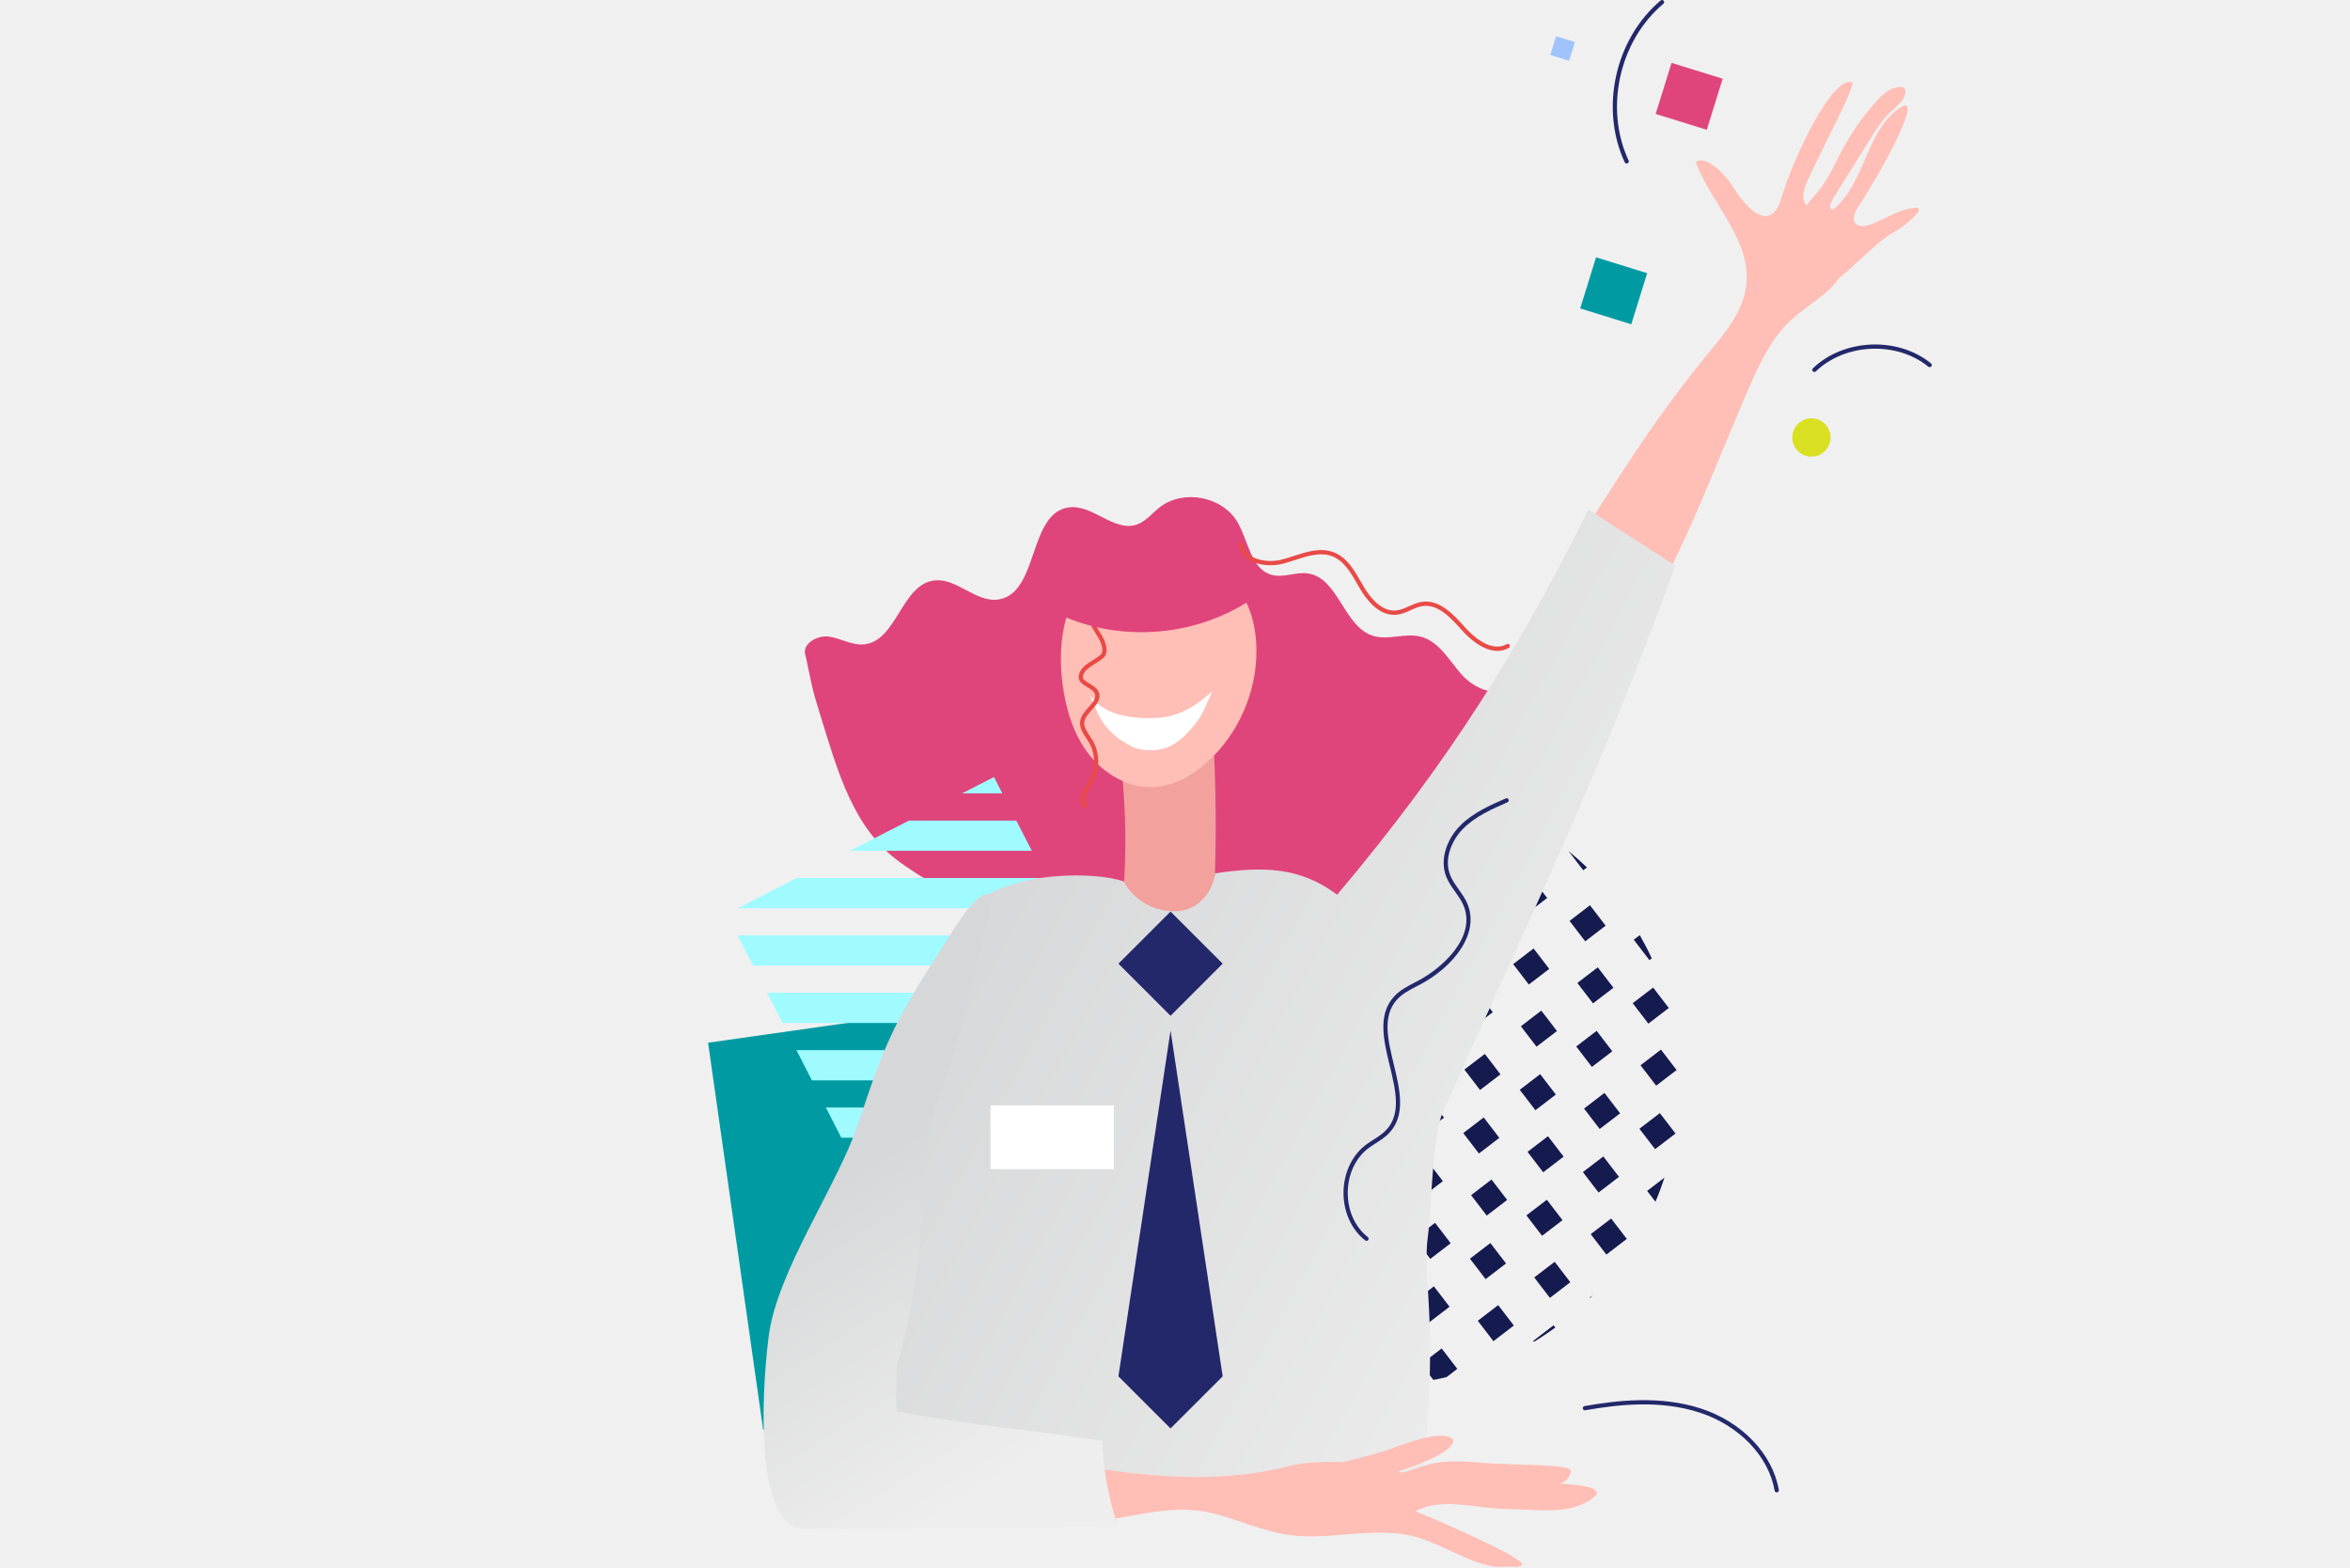
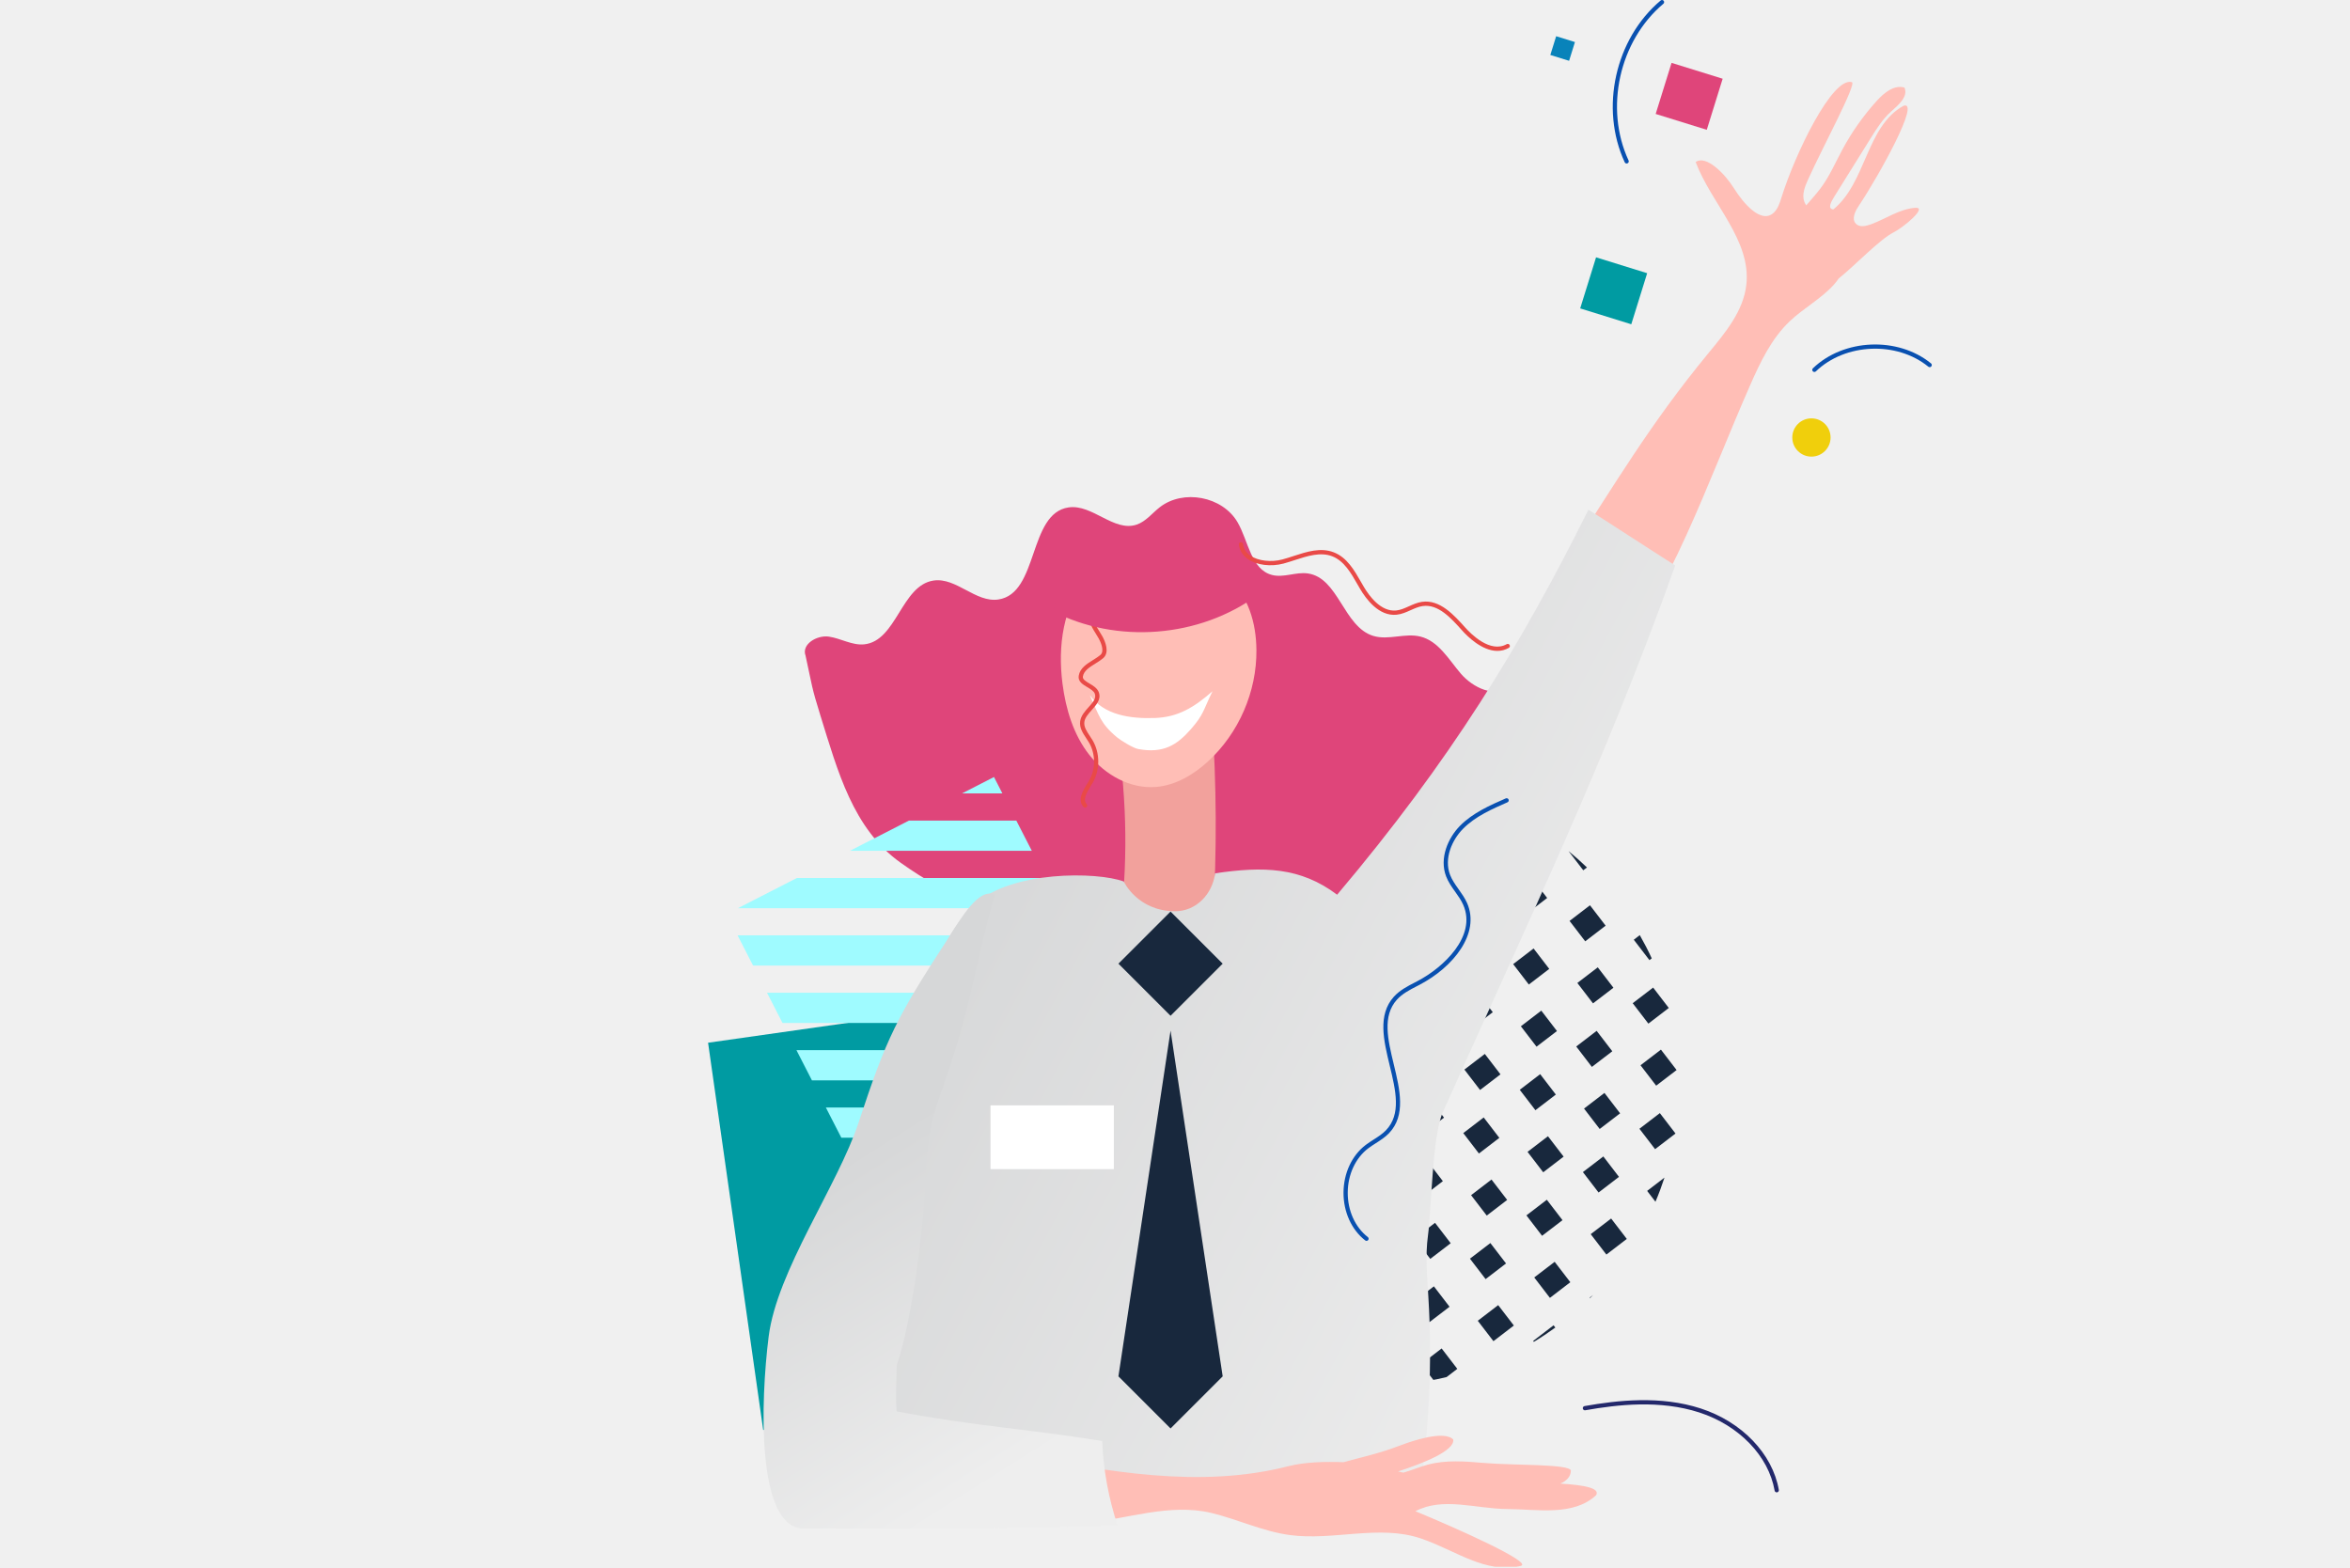
<svg xmlns="http://www.w3.org/2000/svg" width="916" height="611" viewBox="0 0 916 611" fill="none">
  <g clip-path="url(#clip0)">
-     <path d="M653.091 441.805L653.038 441.736C653.031 441.78 653.021 441.82 653.015 441.861L653.091 441.805Z" fill="#151A4F" />
-     <path d="M619.757 505.96C620.163 505.558 620.565 505.155 620.966 504.749L619.621 505.781L619.757 505.96Z" fill="#151A4F" />
-     <path d="M597.606 522.657L597.877 523.008C600.758 521.271 603.538 519.4 606.239 517.437L605.563 516.557L597.606 522.657Z" fill="#151A4F" />
-     <path d="M645.277 468.403C646.587 465.328 647.748 462.183 648.793 458.992L642.033 464.175L645.277 468.403Z" fill="#151A4F" />
-     <path d="M620.04 481.035L626.143 488.988L634.102 482.891L627.999 474.937L620.04 481.035Z" fill="#151A4F" />
-     <path d="M598.028 497.91L604.132 505.864L612.091 499.766L605.987 491.813L598.028 497.91Z" fill="#151A4F" />
-     <path d="M576.017 514.789L582.12 522.743L590.079 516.645L583.976 508.692L576.017 514.789Z" fill="#151A4F" />
-     <path d="M563.857 536.741L568.037 533.536L561.934 525.584L553.978 531.683L558.693 537.827C559.103 537.75 559.51 537.697 559.921 537.619C561.246 537.358 562.55 537.043 563.857 536.741Z" fill="#151A4F" />
-     <path d="M639.029 439.953L645.132 447.906L653.013 441.864C653.019 441.823 653.03 441.78 653.036 441.739L646.987 433.856L639.029 439.953Z" fill="#151A4F" />
-     <path d="M631.057 458.7L624.954 450.746L616.995 456.844L623.098 464.797L631.057 458.7Z" fill="#151A4F" />
-     <path d="M609.04 475.575L602.937 467.622L594.978 473.719L601.081 481.673L609.04 475.575Z" fill="#151A4F" />
-     <path d="M587.028 492.452L580.924 484.499L572.965 490.596L579.069 498.55L587.028 492.452Z" fill="#151A4F" />
-     <path d="M565.014 509.327L558.91 501.373L550.951 507.471L557.054 515.424L565.014 509.327Z" fill="#151A4F" />
-     <path d="M639.451 415.206L645.555 423.159L653.514 417.062L647.41 409.108L639.451 415.206Z" fill="#151A4F" />
-     <path d="M617.434 432.083L623.538 440.037L631.497 433.939L625.394 425.986L617.434 432.083Z" fill="#151A4F" />
-     <path d="M595.416 448.96L601.52 456.913L609.479 450.816L603.375 442.862L595.416 448.96Z" fill="#151A4F" />
-     <path d="M573.407 465.837L579.511 473.791L587.47 467.693L581.366 459.74L573.407 465.837Z" fill="#151A4F" />
-     <path d="M551.4 482.715L557.503 490.669L565.462 484.571L559.359 476.618L551.4 482.715Z" fill="#151A4F" />
-     <path d="M529.385 499.593L535.489 507.547L543.448 501.449L537.344 493.496L529.385 499.593Z" fill="#151A4F" />
-     <path d="M650.471 392.874L644.367 384.921L636.408 391.018L642.512 398.972L650.471 392.874Z" fill="#151A4F" />
-     <path d="M628.455 409.747L622.351 401.794L614.392 407.891L620.496 415.845L628.455 409.747Z" fill="#151A4F" />
-     <path d="M606.443 426.624L600.34 418.671L592.381 424.768L598.484 432.721L606.443 426.624Z" fill="#151A4F" />
-     <path d="M584.425 443.498L578.322 435.544L570.363 441.642L576.466 449.595L584.425 443.498Z" fill="#151A4F" />
-     <path d="M562.41 460.376L556.306 452.422L548.347 458.52L554.451 466.473L562.41 460.376Z" fill="#151A4F" />
-     <path d="M540.397 477.251L534.294 469.298L526.335 475.395L532.438 483.348L540.397 477.251Z" fill="#151A4F" />
-     <path d="M642.932 374.225L643.828 373.538C642.402 370.434 640.841 367.417 639.163 364.481L636.826 366.273L642.932 374.225Z" fill="#151A4F" />
-     <path d="M614.831 383.13L620.935 391.083L628.894 384.986L622.79 377.032L614.831 383.13Z" fill="#151A4F" />
-     <path d="M592.817 400.007L598.92 407.961L606.879 401.863L600.776 393.91L592.817 400.007Z" fill="#151A4F" />
-     <path d="M570.804 416.887L576.908 424.84L584.867 418.743L578.763 410.789L570.804 416.887Z" fill="#151A4F" />
-     <path d="M548.791 433.764L554.895 441.718L562.854 435.62L556.75 427.667L548.791 433.764Z" fill="#151A4F" />
-     <path d="M526.779 450.64L532.883 458.594L540.842 452.496L534.738 444.543L526.779 450.64Z" fill="#151A4F" />
-     <path d="M504.766 467.518L510.87 475.472L518.829 469.374L512.725 461.421L504.766 467.518Z" fill="#151A4F" />
-     <path d="M625.856 360.796L619.752 352.843L611.793 358.94L617.897 366.894L625.856 360.796Z" fill="#151A4F" />
-     <path d="M589.813 375.784L595.917 383.737L603.876 377.64L597.772 369.686L589.813 375.784Z" fill="#151A4F" />
-     <path d="M567.803 392.664L573.907 400.617L581.866 394.52L575.762 386.567L567.803 392.664Z" fill="#151A4F" />
-     <path d="M559.809 411.421L553.705 403.468L545.746 409.565L551.85 417.518L559.809 411.421Z" fill="#151A4F" />
-     <path d="M537.796 428.299L531.693 420.346L523.734 426.443L529.837 434.397L537.796 428.299Z" fill="#151A4F" />
-     <path d="M515.78 445.173L509.677 437.219L501.718 443.317L507.821 451.27L515.78 445.173Z" fill="#151A4F" />
-     <path d="M618.58 338.106C616.264 335.883 613.876 333.745 611.39 331.722L617.135 339.209L618.58 338.106Z" fill="#151A4F" />
-     <path d="M603.062 350.005L596.958 342.052L588.999 348.149L595.103 356.103L603.062 350.005Z" fill="#151A4F" />
-     <path d="M567.022 364.997L573.125 372.95L581.084 366.853L574.981 358.899L567.022 364.997Z" fill="#151A4F" />
-     <path d="M559.036 383.756L552.933 375.803L544.974 381.901L551.077 389.854L559.036 383.756Z" fill="#151A4F" />
-     <path d="M537.022 400.633L530.919 392.68L522.96 398.777L529.063 406.73L537.022 400.633Z" fill="#151A4F" />
-     <path d="M515.009 417.507L508.906 409.554L500.946 415.651L507.05 423.605L515.009 417.507Z" fill="#151A4F" />
-     <path d="M478.971 432.507L485.074 440.46L493.033 434.363L486.93 426.41L478.971 432.507Z" fill="#151A4F" />
-     <path d="M592.121 331.864L600.077 325.765L596.941 321.679C595.42 320.781 593.88 319.912 592.319 319.082L586.019 323.914L592.121 331.864Z" fill="#151A4F" />
-     <path d="M578.049 342.656L571.945 334.703L563.986 340.8L570.09 348.754L578.049 342.656Z" fill="#151A4F" />
-     <path d="M556.034 359.532L549.93 351.579L541.971 357.676L548.075 365.63L556.034 359.532Z" fill="#151A4F" />
-     <path d="M534.02 376.409L527.916 368.455L519.957 374.553L526.061 382.506L534.02 376.409Z" fill="#151A4F" />
-     <path d="M512.005 393.284L505.902 385.331L497.943 391.428L504.046 399.382L512.005 393.284Z" fill="#151A4F" />
-     <path d="M489.99 410.159L483.887 402.206L475.928 408.303L482.031 416.257L489.99 410.159Z" fill="#151A4F" />
-     <path d="M570.508 324.013L578.464 317.914L573.137 310.973C572.642 310.814 572.151 310.653 571.653 310.502L564.403 316.059L570.508 324.013Z" fill="#151A4F" />
-     <path d="M556.436 334.806L550.332 326.853L542.373 332.95L548.477 340.903L556.436 334.806Z" fill="#151A4F" />
-     <path d="M520.393 349.8L526.497 357.753L534.456 351.656L528.352 343.703L520.393 349.8Z" fill="#151A4F" />
-     <path d="M498.379 366.676L504.482 374.63L512.441 368.532L506.338 360.579L498.379 366.676Z" fill="#151A4F" />
-     <path d="M476.369 383.557L482.472 391.51L490.431 385.413L484.328 377.459L476.369 383.557Z" fill="#151A4F" />
-     <path d="M454.353 400.434L460.457 408.387L468.416 402.29L462.312 394.337L454.353 400.434Z" fill="#151A4F" />
-     <path d="M545.489 316.666L553.445 310.566L549.962 306.028C547.835 305.798 545.693 305.642 543.542 305.527L539.384 308.715L545.489 316.666Z" fill="#151A4F" />
-     <path d="M531.42 327.455L525.317 319.502L517.358 325.599L523.461 333.553L531.42 327.455Z" fill="#151A4F" />
-     <path d="M509.404 344.332L503.3 336.379L495.341 342.476L501.445 350.429L509.404 344.332Z" fill="#151A4F" />
-     <path d="M487.391 361.207L481.288 353.253L473.329 359.351L479.432 367.304L487.391 361.207Z" fill="#151A4F" />
-     <path d="M465.376 378.081L459.272 370.128L451.313 376.225L457.417 384.179L465.376 378.081Z" fill="#151A4F" />
-     <path d="M527.848 305.772C525.909 305.93 523.968 306.141 522.024 306.398L523.879 308.816L527.848 305.772Z" fill="#151A4F" />
-     <path d="M509.805 319.605L503.702 311.651L495.743 317.749L501.846 325.702L509.805 319.605Z" fill="#151A4F" />
-     <path d="M487.792 336.479L481.689 328.526L473.73 334.623L479.833 342.577L487.792 336.479Z" fill="#151A4F" />
-     <path d="M465.776 353.354L459.672 345.401L451.713 351.498L457.817 359.452L465.776 353.354Z" fill="#151A4F" />
-     <path d="M443.778 370.221L437.674 362.268L436.047 363.514C434.576 366.031 433.188 368.595 431.904 371.217L435.819 376.321L443.778 370.221Z" fill="#151A4F" />
+     <path d="M653.091 441.805L653.038 441.736C653.031 441.78 653.021 441.82 653.015 441.861L653.091 441.805Z" fill="#18283D" />
+     <path d="M619.757 505.96C620.163 505.558 620.565 505.155 620.966 504.748L619.621 505.781L619.757 505.96Z" fill="#18283D" />
+     <path d="M597.606 522.657L597.877 523.008C600.758 521.271 603.538 519.4 606.239 517.437L605.563 516.557L597.606 522.657Z" fill="#18283D" />
+     <path d="M645.277 468.403C646.587 465.328 647.748 462.183 648.793 458.992L642.033 464.175L645.277 468.403Z" fill="#18283D" />
+     <path d="M620.04 481.034L626.143 488.988L634.102 482.89L627.999 474.937L620.04 481.034Z" fill="#18283D" />
+     <path d="M598.028 497.91L604.132 505.864L612.091 499.766L605.987 491.813L598.028 497.91Z" fill="#18283D" />
+     <path d="M576.017 514.789L582.12 522.743L590.079 516.645L583.976 508.692L576.017 514.789Z" fill="#18283D" />
+     <path d="M563.857 536.74L568.037 533.536L561.934 525.583L553.978 531.683L558.693 537.826C559.103 537.75 559.51 537.697 559.921 537.619C561.246 537.357 562.55 537.043 563.857 536.74Z" fill="#18283D" />
+     <path d="M639.029 439.953L645.132 447.905L653.013 441.864C653.019 441.823 653.03 441.78 653.036 441.739L646.987 433.855L639.029 439.953Z" fill="#18283D" />
+     <path d="M631.057 458.7L624.954 450.746L616.995 456.844L623.098 464.797L631.057 458.7Z" fill="#18283D" />
+     <path d="M609.04 475.575L602.937 467.622L594.978 473.719L601.081 481.673L609.04 475.575Z" fill="#18283D" />
+     <path d="M587.028 492.452L580.924 484.499L572.965 490.596L579.069 498.55L587.028 492.452Z" fill="#18283D" />
+     <path d="M565.014 509.327L558.91 501.373L550.951 507.471L557.054 515.424L565.014 509.327Z" fill="#18283D" />
+     <path d="M639.451 415.206L645.555 423.159L653.514 417.062L647.41 409.108L639.451 415.206Z" fill="#18283D" />
+     <path d="M617.434 432.083L623.538 440.037L631.497 433.939L625.394 425.986L617.434 432.083Z" fill="#18283D" />
+     <path d="M595.416 448.959L601.52 456.913L609.479 450.815L603.375 442.862L595.416 448.959Z" fill="#18283D" />
+     <path d="M573.407 465.837L579.511 473.791L587.47 467.693L581.366 459.74L573.407 465.837Z" fill="#18283D" />
+     <path d="M551.4 482.715L557.503 490.668L565.462 484.571L559.359 476.618L551.4 482.715Z" fill="#18283D" />
+     <path d="M529.385 499.593L535.489 507.547L543.448 501.449L537.344 493.496L529.385 499.593Z" fill="#18283D" />
+     <path d="M650.471 392.874L644.367 384.921L636.408 391.018L642.512 398.972L650.471 392.874Z" fill="#18283D" />
+     <path d="M628.455 409.747L622.351 401.794L614.392 407.891L620.496 415.845L628.455 409.747Z" fill="#18283D" />
+     <path d="M606.443 426.624L600.34 418.671L592.381 424.768L598.484 432.721L606.443 426.624Z" fill="#18283D" />
+     <path d="M584.425 443.498L578.322 435.544L570.363 441.642L576.466 449.595L584.425 443.498Z" fill="#18283D" />
+     <path d="M562.41 460.376L556.306 452.422L548.347 458.52L554.451 466.473L562.41 460.376Z" fill="#18283D" />
+     <path d="M540.397 477.251L534.294 469.297L526.335 475.395L532.438 483.348L540.397 477.251Z" fill="#18283D" />
+     <path d="M642.932 374.225L643.828 373.538C642.402 370.434 640.841 367.417 639.163 364.481L636.826 366.273L642.932 374.225Z" fill="#18283D" />
+     <path d="M614.831 383.13L620.935 391.083L628.894 384.986L622.79 377.032L614.831 383.13Z" fill="#18283D" />
+     <path d="M592.817 400.007L598.92 407.96L606.879 401.863L600.776 393.91L592.817 400.007Z" fill="#18283D" />
+     <path d="M570.804 416.887L576.908 424.84L584.867 418.743L578.763 410.789L570.804 416.887Z" fill="#18283D" />
+     <path d="M548.791 433.764L554.895 441.718L562.854 435.62L556.75 427.667L548.791 433.764Z" fill="#18283D" />
+     <path d="M526.779 450.64L532.883 458.594L540.842 452.496L534.738 444.543L526.779 450.64Z" fill="#18283D" />
+     <path d="M504.766 467.518L510.87 475.471L518.829 469.374L512.725 461.421L504.766 467.518Z" fill="#18283D" />
+     <path d="M625.856 360.796L619.752 352.843L611.793 358.94L617.897 366.894L625.856 360.796Z" fill="#18283D" />
+     <path d="M589.813 375.784L595.917 383.737L603.876 377.64L597.772 369.686L589.813 375.784Z" fill="#18283D" />
+     <path d="M567.803 392.664L573.907 400.617L581.866 394.52L575.762 386.567L567.803 392.664Z" fill="#18283D" />
+     <path d="M559.809 411.421L553.705 403.467L545.746 409.565L551.85 417.518L559.809 411.421Z" fill="#18283D" />
+     <path d="M537.796 428.299L531.693 420.346L523.734 426.443L529.837 434.397L537.796 428.299Z" fill="#18283D" />
+     <path d="M515.78 445.173L509.677 437.219L501.718 443.317L507.821 451.27L515.78 445.173Z" fill="#18283D" />
+     <path d="M618.58 338.106C616.264 335.883 613.876 333.745 611.39 331.722L617.135 339.208L618.58 338.106Z" fill="#18283D" />
+     <path d="M603.062 350.005L596.958 342.052L588.999 348.149L595.103 356.103L603.062 350.005Z" fill="#18283D" />
+     <path d="M567.022 364.997L573.125 372.95L581.084 366.853L574.981 358.899L567.022 364.997Z" fill="#18283D" />
+     <path d="M559.036 383.756L552.933 375.803L544.974 381.9L551.077 389.854L559.036 383.756Z" fill="#18283D" />
+     <path d="M537.022 400.633L530.919 392.68L522.96 398.777L529.063 406.73L537.022 400.633Z" fill="#18283D" />
+     <path d="M515.009 417.507L508.906 409.554L500.946 415.651L507.05 423.605L515.009 417.507Z" fill="#18283D" />
+     <path d="M478.971 432.507L485.074 440.46L493.033 434.363L486.93 426.409L478.971 432.507Z" fill="#18283D" />
+     <path d="M592.121 331.864L600.077 325.765L596.941 321.679C595.42 320.781 593.88 319.911 592.319 319.082L586.019 323.914L592.121 331.864Z" fill="#18283D" />
+     <path d="M578.049 342.656L571.945 334.703L563.986 340.8L570.09 348.754L578.049 342.656Z" fill="#18283D" />
+     <path d="M556.034 359.532L549.93 351.579L541.971 357.676L548.075 365.63L556.034 359.532Z" fill="#18283D" />
+     <path d="M534.02 376.409L527.916 368.455L519.957 374.553L526.061 382.506L534.02 376.409Z" fill="#18283D" />
+     <path d="M512.005 393.284L505.902 385.331L497.943 391.428L504.046 399.382L512.005 393.284Z" fill="#18283D" />
+     <path d="M489.99 410.159L483.887 402.206L475.928 408.303L482.031 416.256L489.99 410.159Z" fill="#18283D" />
+     <path d="M570.508 324.013L578.464 317.914L573.137 310.973C572.642 310.814 572.151 310.653 571.653 310.502L564.403 316.059L570.508 324.013Z" fill="#18283D" />
+     <path d="M556.436 334.806L550.332 326.853L542.373 332.95L548.477 340.903L556.436 334.806Z" fill="#18283D" />
+     <path d="M520.393 349.8L526.497 357.753L534.456 351.656L528.352 343.702L520.393 349.8Z" fill="#18283D" />
+     <path d="M498.379 366.676L504.482 374.63L512.441 368.532L506.338 360.579L498.379 366.676Z" fill="#18283D" />
+     <path d="M476.369 383.557L482.472 391.51L490.431 385.413L484.328 377.459L476.369 383.557Z" fill="#18283D" />
+     <path d="M454.353 400.434L460.457 408.387L468.416 402.29L462.312 394.336L454.353 400.434Z" fill="#18283D" />
+     <path d="M545.489 316.666L553.445 310.566L549.962 306.028C547.835 305.797 545.693 305.642 543.542 305.527L539.384 308.715L545.489 316.666Z" fill="#18283D" />
+     <path d="M531.42 327.455L525.317 319.502L517.358 325.599L523.461 333.553L531.42 327.455Z" fill="#18283D" />
+     <path d="M509.404 344.332L503.3 336.378L495.341 342.476L501.445 350.429L509.404 344.332Z" fill="#18283D" />
+     <path d="M487.391 361.207L481.288 353.253L473.329 359.351L479.432 367.304L487.391 361.207Z" fill="#18283D" />
+     <path d="M465.376 378.081L459.272 370.128L451.313 376.225L457.417 384.179L465.376 378.081Z" fill="#18283D" />
+     <path d="M527.848 305.771C525.909 305.93 523.968 306.141 522.024 306.398L523.879 308.816L527.848 305.771Z" fill="#18283D" />
+     <path d="M509.805 319.605L503.702 311.651L495.743 317.749L501.846 325.702L509.805 319.605Z" fill="#18283D" />
+     <path d="M487.792 336.479L481.689 328.526L473.73 334.623L479.833 342.576L487.792 336.479Z" fill="#18283D" />
+     <path d="M465.776 353.354L459.672 345.401L451.713 351.498L457.817 359.452L465.776 353.354Z" fill="#18283D" />
+     <path d="M443.778 370.221L437.674 362.268L436.047 363.514C434.576 366.031 433.188 368.594 431.904 371.217L435.819 376.321L443.778 370.221Z" fill="#18283D" />
    <path d="M482.382 203.554C476.505 193.456 461.171 190.531 451.988 197.761C449.043 200.079 446.616 203.272 443.067 204.472C434.212 207.468 425.79 196.435 416.538 197.77C400.714 200.05 404.949 231.35 389.131 233.664C380.308 234.955 372.76 225.004 363.936 226.27C351.309 228.083 349.51 249.917 336.813 251.145C332.117 251.599 327.74 248.804 323.071 248.134C318.4 247.464 312.343 251.127 313.994 255.543C316.627 267.584 316.26 267.584 319.781 278.882C326.541 300.555 332.45 322.936 350.916 336.16C369.383 349.382 389.138 357.409 410.953 363.733C430.806 369.487 453.761 373.82 474.345 371.923C501.112 369.456 525.32 353.964 543.617 334.285C561.914 314.605 575.112 290.84 588.129 267.334C582.841 272.277 574.065 268.021 569.37 262.513C564.674 257.005 560.7 249.871 553.674 248.119C547.693 246.628 541.206 249.644 535.305 247.86C523.689 244.346 521.777 225.179 509.757 223.504C505.113 222.856 500.327 225.283 495.793 224.095C487.582 221.941 486.651 210.891 482.382 203.554Z" fill="#DF457A" />
    <path d="M477.269 360.051C475.775 359.344 474.283 358.638 472.789 357.931C474.361 331.802 474.229 305.572 472.399 279.46C461.635 286.446 448.34 289.434 435.621 287.727C439.38 312.454 439.634 337.71 436.377 362.508C449.904 360.528 463.601 359.703 477.269 360.051Z" fill="#F2A19C" />
    <path d="M439.528 537.176L297.48 557.368L276 406.422L418.05 386.23L439.528 537.176Z" fill="#009BA2" />
    <path d="M387.445 302.856L374.96 309.253H390.722L387.445 302.856Z" fill="#9FFBFF" />
    <path d="M331.297 331.617H402.191L396.156 319.846H354.277L331.297 331.617Z" fill="#9FFBFF" />
    <path d="M287.633 353.983H413.661L407.623 342.212H310.614L287.633 353.983Z" fill="#9FFBFF" />
    <path d="M293.542 376.348H425.128L419.092 364.576H287.506L293.542 376.348Z" fill="#9FFBFF" />
    <path d="M305.009 398.714H436.597L430.562 386.943H298.974L305.009 398.714Z" fill="#9FFBFF" />
    <path d="M316.477 421.081H411.106L434.087 409.307H310.441L316.477 421.081Z" fill="#9FFBFF" />
    <path d="M327.946 443.445H367.441L390.422 431.674H321.91L327.946 443.445Z" fill="#9FFBFF" />
    <path d="M336.162 459.469L346.76 454.04H333.378L336.162 459.469Z" fill="#9FFBFF" />
-     <path d="M706.074 177.973C710.195 177.973 713.536 174.635 713.536 170.518C713.536 166.4 710.195 163.062 706.074 163.062C701.953 163.062 698.612 166.4 698.612 170.518C698.612 174.635 701.953 177.973 706.074 177.973Z" fill="#D9E021" />
-     <path d="M606.573 14.118L604.3 21.429L611.616 23.7L613.89 16.389L606.573 14.118Z" fill="#A1C3FC" />
+     <path d="M706.074 177.973C710.195 177.973 713.536 174.635 713.536 170.518C713.536 166.4 710.195 163.062 706.074 163.062C701.953 163.062 698.612 166.4 698.612 170.518C698.612 174.635 701.953 177.973 706.074 177.973Z" fill="#F0CF0C" />
+     <path d="M606.573 14.118L604.3 21.429L611.616 23.7L613.89 16.389L606.573 14.118Z" fill="#0983BA" />
    <path d="M651.552 24.503L645.362 44.411L665.281 50.594L671.471 30.686L651.552 24.503Z" fill="#DF457A" />
    <path d="M622.126 100.3L615.935 120.207L635.854 126.39L642.045 106.483L622.126 100.3Z" fill="#009BA2" />
-     <path d="M634.047 63.728C633.733 63.728 633.435 63.551 633.293 63.247C623.53 42.223 629.55 15.116 647.3 0.195C647.65 -0.101 648.173 -0.054 648.468 0.296C648.763 0.646 648.717 1.17 648.367 1.463C631.169 15.918 625.337 42.18 634.797 62.551C634.99 62.965 634.808 63.458 634.394 63.652C634.285 63.702 634.164 63.728 634.047 63.728Z" fill="#23286B" />
-     <path d="M707.224 144.982C707.007 144.982 706.789 144.898 706.626 144.729C706.306 144.4 706.319 143.875 706.647 143.557C718.664 131.976 739.745 131.1 752.684 141.638C753.039 141.927 753.093 142.448 752.804 142.802C752.516 143.16 751.995 143.21 751.637 142.922C739.318 132.887 719.242 133.724 707.8 144.75C707.639 144.904 707.43 144.982 707.224 144.982Z" fill="#23286B" />
+     <path d="M634.047 63.728C633.733 63.728 633.435 63.551 633.293 63.247C623.53 42.223 629.55 15.116 647.3 0.195C647.65 -0.101 648.173 -0.054 648.468 0.296C648.763 0.646 648.717 1.17 648.367 1.463C631.169 15.918 625.337 42.18 634.797 62.551C634.99 62.965 634.808 63.458 634.394 63.652C634.285 63.702 634.164 63.728 634.047 63.728Z" fill="#0950B0" />
+     <path d="M707.224 144.982C707.007 144.982 706.789 144.898 706.626 144.729C706.306 144.4 706.319 143.875 706.647 143.557C718.664 131.976 739.745 131.1 752.684 141.638C753.039 141.927 753.093 142.448 752.804 142.802C752.516 143.16 751.995 143.21 751.637 142.922C739.318 132.887 719.242 133.724 707.8 144.75C707.639 144.904 707.43 144.982 707.224 144.982Z" fill="#0950B0" />
    <path d="M450.61 306.731C458.238 306.1 465.201 301.965 470.846 296.798C482.852 285.804 489.898 269.59 489.737 253.316C489.685 248.052 488.907 242.762 487.082 237.825C480.674 220.494 460.22 209.709 442.289 214.207C435.281 215.965 428.779 219.792 423.968 225.179C414.248 236.06 412.285 251.975 414.142 266.442C415.419 276.378 418.403 286.354 424.602 294.225C430.802 302.096 440.621 307.556 450.61 306.731Z" fill="#FFBEB6" />
    <path d="M424.798 270.935C430.308 278.726 440.545 280.175 450.088 279.856C459.164 279.555 465.442 275.721 472.613 269.426C468.97 276.876 469.261 278.451 464.13 284.28C458.7 290.449 453.399 293.759 443.627 291.939C441.721 291.584 437.009 288.7 435.51 287.468C428.911 282.054 428.33 278.709 424.798 270.935Z" fill="white" />
    <path d="M422.962 314.801C422.739 314.801 422.516 314.71 422.353 314.535C419.845 311.823 422.091 308.182 423.896 305.257L424.402 304.43C427.111 299.936 427.131 293.889 424.454 289.378C424.145 288.856 423.798 288.337 423.451 287.813C422.078 285.747 420.66 283.614 421.048 281.061C421.372 278.932 422.875 277.253 424.327 275.632C425.975 273.793 427.4 272.203 426.75 270.395C426.377 269.354 425.084 268.585 423.835 267.844C422.087 266.805 420.106 265.627 420.473 263.397C420.958 260.426 423.558 258.805 426.072 257.24C427.103 256.598 428.077 255.989 428.901 255.3C430.731 253.768 428.901 250.019 428.294 248.909C427.923 248.224 427.504 247.561 427.085 246.897C426.088 245.31 425.055 243.669 424.618 241.754C423.732 237.866 425.595 233.412 429.362 230.4C432.549 227.854 437.314 226.244 441.531 224.939C441.968 224.803 442.433 225.048 442.567 225.485C442.704 225.921 442.459 226.386 442.02 226.522C437.949 227.785 433.358 229.326 430.395 231.695C427.911 233.681 425.329 237.41 426.234 241.387C426.607 243.026 427.521 244.479 428.486 246.016C428.921 246.708 429.358 247.403 429.747 248.116C430.716 249.902 432.681 254.296 429.958 256.574C429.045 257.336 427.976 258.003 426.941 258.648C424.641 260.082 422.467 261.436 422.101 263.667C421.927 264.729 422.965 265.406 424.674 266.42C426.108 267.274 427.733 268.238 428.305 269.839C429.284 272.577 427.389 274.693 425.555 276.74C424.263 278.182 422.928 279.673 422.678 281.313C422.386 283.232 423.569 285.014 424.823 286.899C425.185 287.446 425.547 287.99 425.873 288.537C428.852 293.556 428.828 300.288 425.815 305.286L425.299 306.127C423.378 309.24 422.031 311.755 423.563 313.409C423.875 313.745 423.852 314.271 423.515 314.581C423.366 314.727 423.164 314.801 422.962 314.801Z" fill="#E94A47" />
    <path d="M746.628 80.991C740.524 81.397 735.156 85.243 729.42 87.373C727.417 88.115 724.869 88.747 723.395 87.201C721.646 85.372 723.076 82.399 724.484 80.291C732.45 68.377 748.755 38.928 741.967 41.227C727.404 49.278 727.498 71.088 714.62 81.623C712.161 81.392 713.773 78.576 715.077 76.48C719.747 68.986 724.419 61.487 729.09 53.994C731.417 50.259 733.789 46.468 737.067 43.532C739.954 40.944 743.924 37.652 742.322 34.122C738.312 32.98 734.432 36.128 731.626 39.215C726.376 44.99 721.836 51.411 718.142 58.286C715.364 63.458 713.037 68.922 709.481 73.594C707.832 75.76 705.884 77.876 704.059 80.039C703.773 79.628 703.513 79.196 703.326 78.706C702.247 75.878 703.505 72.751 704.747 69.996C710.444 57.336 723.854 32.599 721.837 32.017C714.25 29.829 699.714 59.841 694.34 77.15C693.698 79.222 692.984 81.383 691.411 82.876C686.512 87.524 679.478 79.158 675.905 73.43C672.334 67.7 665.036 60.278 660.943 63.157C667.167 79.552 682.644 93.567 680.704 110.994C679.556 121.308 672.398 129.787 665.8 137.798C642.88 165.637 629.598 188.557 609.89 218.754C607.271 222.766 597.506 239.484 599.942 243.608C601.469 246.194 605.128 243.158 607.823 244.484C615.594 248.307 621.998 254.836 625.67 262.676C651.822 229.638 665.233 188.652 682.204 150.092C686.153 141.121 690.475 132.017 697.573 125.256C702.996 120.089 709.836 116.5 714.84 110.931C715.497 110.2 716.112 109.407 716.682 108.574C723.655 102.903 732.628 93.347 738.108 90.567C742.143 88.514 751.42 80.671 746.628 80.991Z" fill="#FFBEB6" />
    <path d="M341.036 581.322C346.018 527.797 351.36 474.301 357.053 420.846C359.628 396.678 362.063 368.813 380.008 352.412C394.367 339.287 427.533 339.708 438.03 343.576C438.03 343.576 443.318 355.067 457.923 355.174C466.241 355.235 472.589 348.522 473.635 340.385C492.424 337.623 506.842 337.929 521.197 348.728C565.409 296.352 592.604 251.906 619.156 198.665C629.612 205.29 642.535 213.782 652.992 220.409C624.739 299.271 596.489 357.09 562.365 433.599C558.276 442.77 557.961 471.615 556.605 481.564C555.527 489.466 556.272 497.487 556.756 505.447C558.343 531.606 557.074 557.936 552.972 583.823C548.91 578.408 532.073 575.295 525.331 575.957C518.591 576.62 512.199 579.187 505.588 580.65C483.433 585.55 460.633 577.876 437.973 576.717C405.567 575.059 373.022 586.78 341.036 581.322Z" fill="url(#paint0_linear)" />
-     <path d="M456.267 395.912L435.949 375.606L456.267 355.299L476.585 375.606L456.267 395.912Z" fill="#23286B" />
-     <path d="M456.267 556.761L435.948 536.455L456.267 401.693L476.586 536.455L456.267 556.761Z" fill="#23286B" />
-     <path d="M583.657 253.699C577.607 253.699 571.891 247.945 569.995 245.826C565.58 240.899 560.613 235.343 554.516 236.225C552.928 236.454 551.439 237.118 549.862 237.825C548.13 238.601 546.342 239.402 544.371 239.597C537.534 240.295 532.504 233.556 530.122 229.484C529.801 228.937 529.485 228.379 529.162 227.82C526.571 223.294 523.889 218.609 519.295 216.825C514.721 215.052 509.636 216.702 504.72 218.299C503.266 218.773 501.761 219.263 500.289 219.659C495.435 220.956 489.895 220.285 486.499 217.983C484.412 216.569 483.166 214.581 482.891 212.235C482.838 211.782 483.163 211.369 483.617 211.314C484.082 211.265 484.483 211.588 484.536 212.04C484.758 213.92 485.73 215.457 487.429 216.61C490.404 218.628 495.515 219.227 499.86 218.056C501.289 217.676 502.772 217.192 504.206 216.725C509.396 215.034 514.764 213.286 519.895 215.281C525.038 217.277 527.864 222.219 530.599 226.995C530.919 227.551 531.234 228.104 531.552 228.647C533.733 232.377 538.289 238.523 544.204 237.948C545.906 237.775 547.497 237.065 549.182 236.309C550.794 235.586 552.46 234.841 554.278 234.578C561.243 233.573 566.767 239.733 571.2 244.685C573.379 247.119 580.9 254.675 587.295 251.075C587.696 250.847 588.201 250.992 588.425 251.39C588.652 251.788 588.508 252.292 588.11 252.518C586.641 253.352 585.14 253.699 583.657 253.699Z" fill="#E94A47" />
+     <path d="M456.267 395.913L435.949 375.606L456.267 355.299L476.585 375.606L456.267 395.913Z" fill="#18283D" />
+     <path d="M456.267 556.761L435.948 536.455L456.267 401.692L476.586 536.455L456.267 556.761Z" fill="#18283D" />
+     <path d="M583.657 253.699C577.607 253.699 571.891 247.945 569.995 245.826C565.58 240.899 560.613 235.343 554.516 236.224C552.928 236.454 551.439 237.118 549.862 237.825C548.13 238.601 546.342 239.402 544.371 239.597C537.534 240.295 532.504 233.556 530.122 229.484C529.801 228.937 529.485 228.379 529.162 227.82C526.571 223.294 523.889 218.609 519.295 216.825C514.721 215.052 509.636 216.701 504.72 218.299C503.266 218.773 501.761 219.263 500.289 219.659C495.435 220.956 489.895 220.285 486.499 217.983C484.412 216.569 483.166 214.581 482.891 212.235C482.838 211.781 483.163 211.369 483.617 211.314C484.082 211.265 484.483 211.587 484.536 212.04C484.758 213.92 485.73 215.457 487.429 216.61C490.404 218.628 495.515 219.226 499.86 218.056C501.289 217.676 502.772 217.192 504.206 216.724C509.396 215.033 514.764 213.286 519.895 215.281C525.038 217.277 527.864 222.219 530.599 226.995C530.919 227.551 531.234 228.104 531.552 228.647C533.733 232.377 538.289 238.523 544.204 237.947C545.906 237.775 547.497 237.065 549.182 236.308C550.794 235.586 552.46 234.841 554.278 234.578C561.243 233.573 566.767 239.733 571.2 244.685C573.379 247.119 580.9 254.675 587.295 251.075C587.696 250.847 588.201 250.992 588.425 251.389C588.652 251.788 588.508 252.292 588.11 252.518C586.641 253.352 585.14 253.699 583.657 253.699Z" fill="#E94A47" />
    <path d="M410.143 238.122C416.587 222.193 431.671 209.654 448.762 207.816C465.853 205.978 483.992 215.867 490.32 231.839C467.597 248.622 435.201 251.157 410.143 238.122Z" fill="#DF457A" />
    <path d="M608.208 578.253C610.537 577.238 612.29 575.617 612.315 573.132C611.547 570.57 589.781 571.189 578.516 570.217C571.177 569.585 563.662 568.965 556.547 570.871C553.345 571.728 550.219 573.084 547.039 573.987C546.322 573.839 545.628 573.678 544.941 573.518C554.545 570.422 567.208 565.424 566.435 561.049C562.899 557.432 550.509 561.571 545.787 563.391C537.29 566.666 530.324 568.031 523.697 569.918C516.742 569.641 508.629 569.828 502.154 571.486C467.684 580.315 431.364 573.55 396.435 566.757C379.424 563.45 362.41 560.142 345.399 556.835C348.709 569.835 346.859 580.766 350.169 593.767C373.379 593.215 400.23 596.012 422.56 593.767C439.205 592.094 455.989 585.776 472.246 589.717C482.546 592.215 492.306 596.913 502.807 598.319C519.728 600.585 537.534 594.171 553.72 599.602C567.242 604.138 578.867 613.575 592.758 610.337C598.006 609.112 566.894 595.277 551.717 589.025C562.46 583.34 575.299 588.093 587.455 588.17C599.388 588.245 613.27 591.046 622.163 582.764C623.689 580.002 617.728 578.874 608.208 578.253Z" fill="#FFBEB6" />
    <path d="M349.616 550.134C380.285 555.933 398.92 556.722 429.612 561.649C430.072 572.84 432.103 583.965 435.622 594.598C387.128 595.899 360.722 595.844 312.314 595.7C294.907 594.043 296.445 546.177 299.606 520.986C302.845 495.185 326.549 462.162 334.694 437.467C345.593 404.415 349.288 396.802 370.337 364.562C374.158 358.707 381.578 345.52 387.744 348.821C382.606 366.148 379.057 386.619 373.919 403.946C363.884 437.778 362.172 430.391 360.392 465.634C359.562 482.073 355.162 515.585 349.617 531.909C349.421 532.482 349.019 550.022 349.616 550.134Z" fill="url(#paint1_linear)" />
    <path d="M434.164 430.836H386.087V455.69H434.164V430.836Z" fill="white" />
-     <path d="M692.544 581.675C692.148 581.675 691.798 581.392 691.729 580.989C689.378 567.512 677.863 555.561 662.394 550.543C647.008 545.549 630.543 547.457 617.918 549.674C617.464 549.764 617.037 549.451 616.958 549.002C616.88 548.551 617.181 548.122 617.632 548.042C630.447 545.794 647.175 543.866 662.908 548.97C678.954 554.175 690.91 566.632 693.365 580.706C693.443 581.157 693.14 581.586 692.689 581.664C692.639 581.67 692.59 581.675 692.544 581.675Z" fill="#23286B" />
-     <path d="M532.657 483.647C532.48 483.647 532.303 483.591 532.15 483.475C526.814 479.341 523.65 472.371 523.686 464.827C523.725 457.281 526.956 450.342 532.333 446.263C533.329 445.507 534.391 444.828 535.42 444.171C537.189 443.039 538.861 441.971 540.236 440.538C546.264 434.254 544.039 425.039 541.684 415.283C539.346 405.594 536.929 395.579 543.286 388.519C545.562 385.993 548.601 384.421 551.543 382.898L552.566 382.368C562.644 377.097 575.695 364.843 570.352 352.68C569.563 350.882 568.427 349.284 567.224 347.593C565.898 345.726 564.524 343.797 563.676 341.585C560.962 334.525 564.431 326.607 569.069 321.891C574.078 316.805 580.908 313.818 586.933 311.187C587.357 311.006 587.842 311.197 588.023 311.614C588.207 312.034 588.016 312.522 587.595 312.705C581.706 315.279 575.033 318.193 570.248 323.054C565.979 327.392 562.767 334.618 565.218 340.99C565.995 343.007 567.245 344.769 568.572 346.632C569.771 348.317 571.009 350.06 571.865 352.012C577.053 363.826 566.467 376.965 553.327 383.836L552.295 384.369C549.487 385.82 546.58 387.322 544.509 389.624C538.734 396.038 540.947 405.195 543.286 414.892C545.642 424.652 548.079 434.745 541.421 441.682C539.909 443.257 538.074 444.432 536.301 445.567C535.301 446.205 534.266 446.865 533.322 447.583C528.352 451.35 525.365 457.802 525.331 464.835C525.298 471.866 528.221 478.346 533.154 482.164C533.515 482.444 533.582 482.965 533.303 483.327C533.15 483.537 532.904 483.647 532.657 483.647Z" fill="#23286B" />
+     <path d="M692.544 581.675C692.148 581.675 691.798 581.392 691.729 580.989C689.378 567.512 677.863 555.561 662.394 550.543C647.008 545.549 630.543 547.457 617.918 549.674C617.464 549.764 617.037 549.451 616.958 549.001C616.88 548.551 617.181 548.122 617.632 548.042C630.447 545.794 647.175 543.866 662.908 548.969C678.954 554.175 690.91 566.632 693.365 580.706C693.443 581.157 693.14 581.586 692.689 581.664C692.639 581.67 692.59 581.675 692.544 581.675Z" fill="#23286B" />
+     <path d="M532.657 483.647C532.48 483.647 532.303 483.591 532.15 483.475C526.814 479.341 523.65 472.371 523.686 464.827C523.725 457.281 526.956 450.342 532.333 446.263C533.329 445.507 534.391 444.828 535.42 444.171C537.189 443.039 538.861 441.971 540.236 440.538C546.264 434.254 544.039 425.039 541.684 415.283C539.346 405.594 536.929 395.579 543.286 388.519C545.562 385.993 548.601 384.421 551.543 382.898L552.566 382.368C562.644 377.097 575.695 364.843 570.352 352.68C569.563 350.882 568.427 349.284 567.224 347.593C565.898 345.726 564.524 343.797 563.676 341.585C560.962 334.525 564.431 326.607 569.069 321.891C574.078 316.805 580.908 313.818 586.933 311.187C587.357 311.006 587.842 311.197 588.023 311.614C588.207 312.034 588.016 312.522 587.595 312.705C581.706 315.279 575.033 318.193 570.248 323.054C565.979 327.392 562.767 334.618 565.218 340.99C565.995 343.007 567.245 344.769 568.572 346.632C569.771 348.317 571.009 350.06 571.865 352.012C577.053 363.826 566.467 376.965 553.327 383.836L552.295 384.369C549.487 385.82 546.58 387.322 544.509 389.624C538.734 396.038 540.947 405.195 543.286 414.892C545.642 424.652 548.079 434.745 541.421 441.682C539.909 443.257 538.074 444.432 536.301 445.567C535.301 446.205 534.266 446.865 533.322 447.583C528.352 451.35 525.365 457.802 525.331 464.835C525.298 471.866 528.221 478.346 533.154 482.164C533.515 482.444 533.582 482.965 533.303 483.327C533.15 483.537 532.904 483.647 532.657 483.647Z" fill="#0950B0" />
  </g>
  <defs>
    <linearGradient id="paint0_linear" x1="372.917" y1="332.241" x2="647.455" y2="480.429" gradientUnits="userSpaceOnUse">
      <stop stop-color="#D6D7D8" />
      <stop offset="1" stop-color="#EEEEEE" />
    </linearGradient>
    <linearGradient id="paint1_linear" x1="333.382" y1="449.513" x2="407.026" y2="566.185" gradientUnits="userSpaceOnUse">
      <stop stop-color="#D6D7D8" />
      <stop offset="1" stop-color="#EEEEEE" />
    </linearGradient>
    <clipPath id="clip0">
      <rect width="916" height="610.667" fill="white" />
    </clipPath>
  </defs>
</svg>
